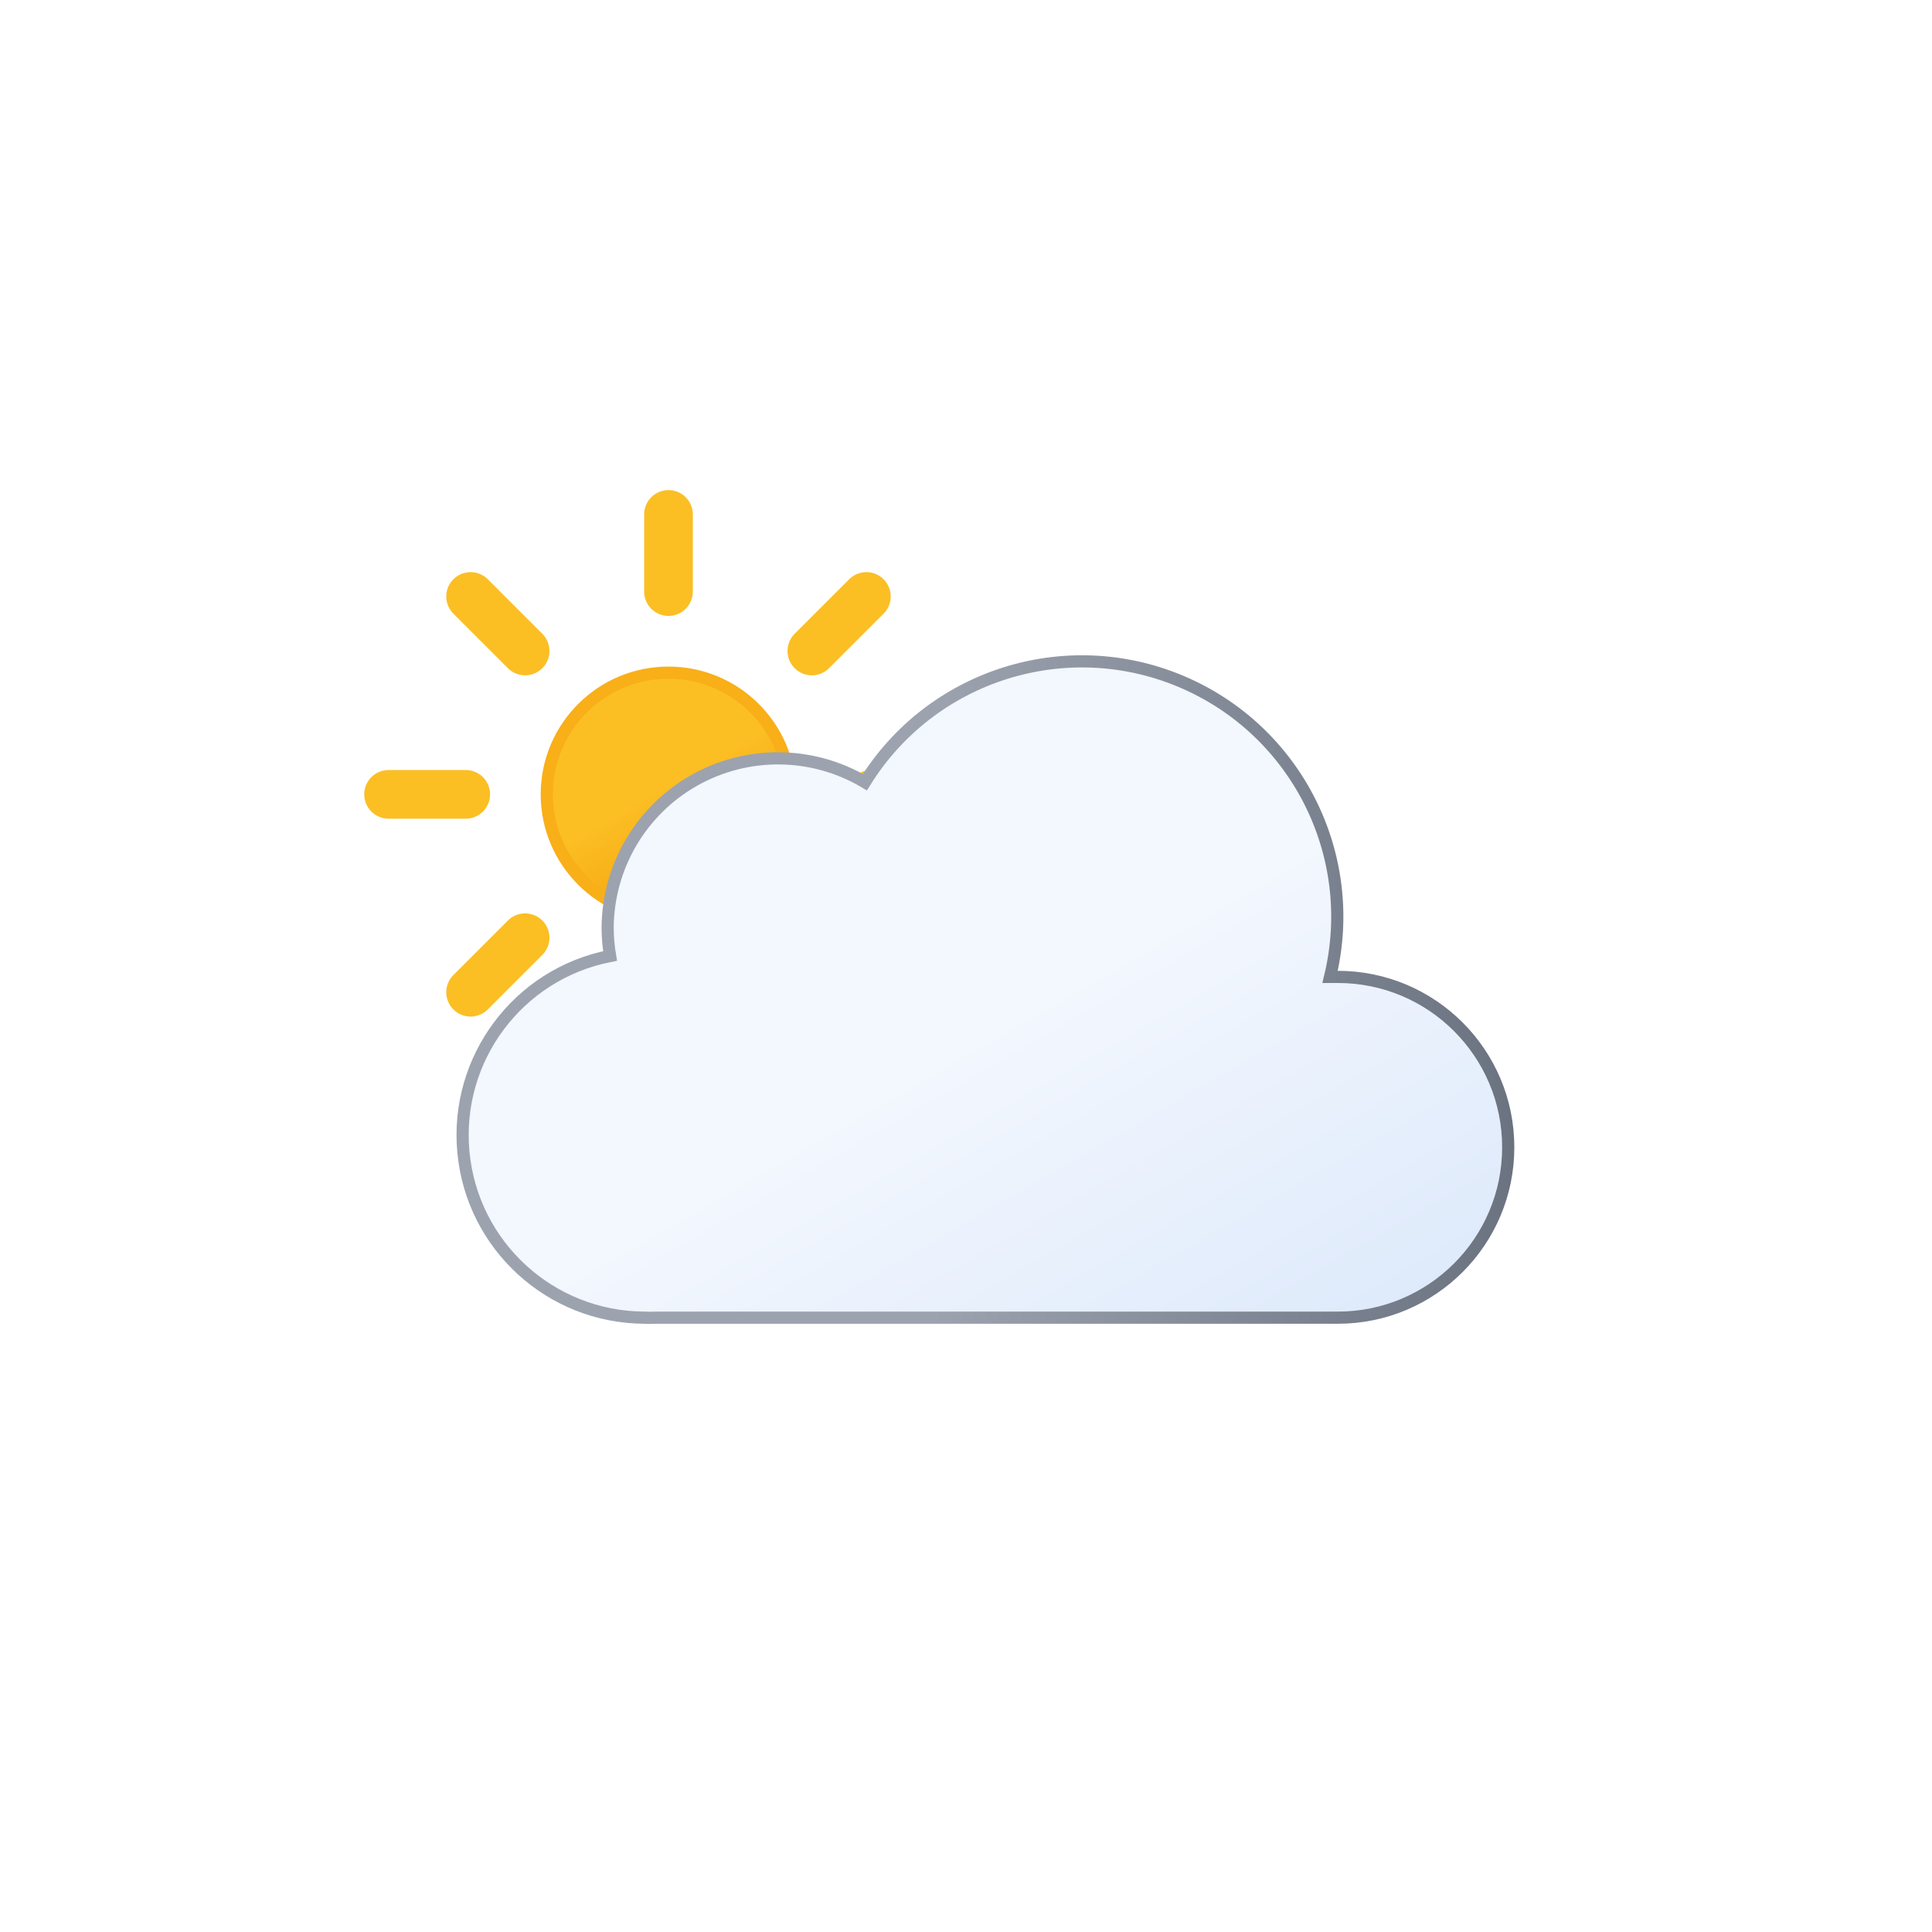
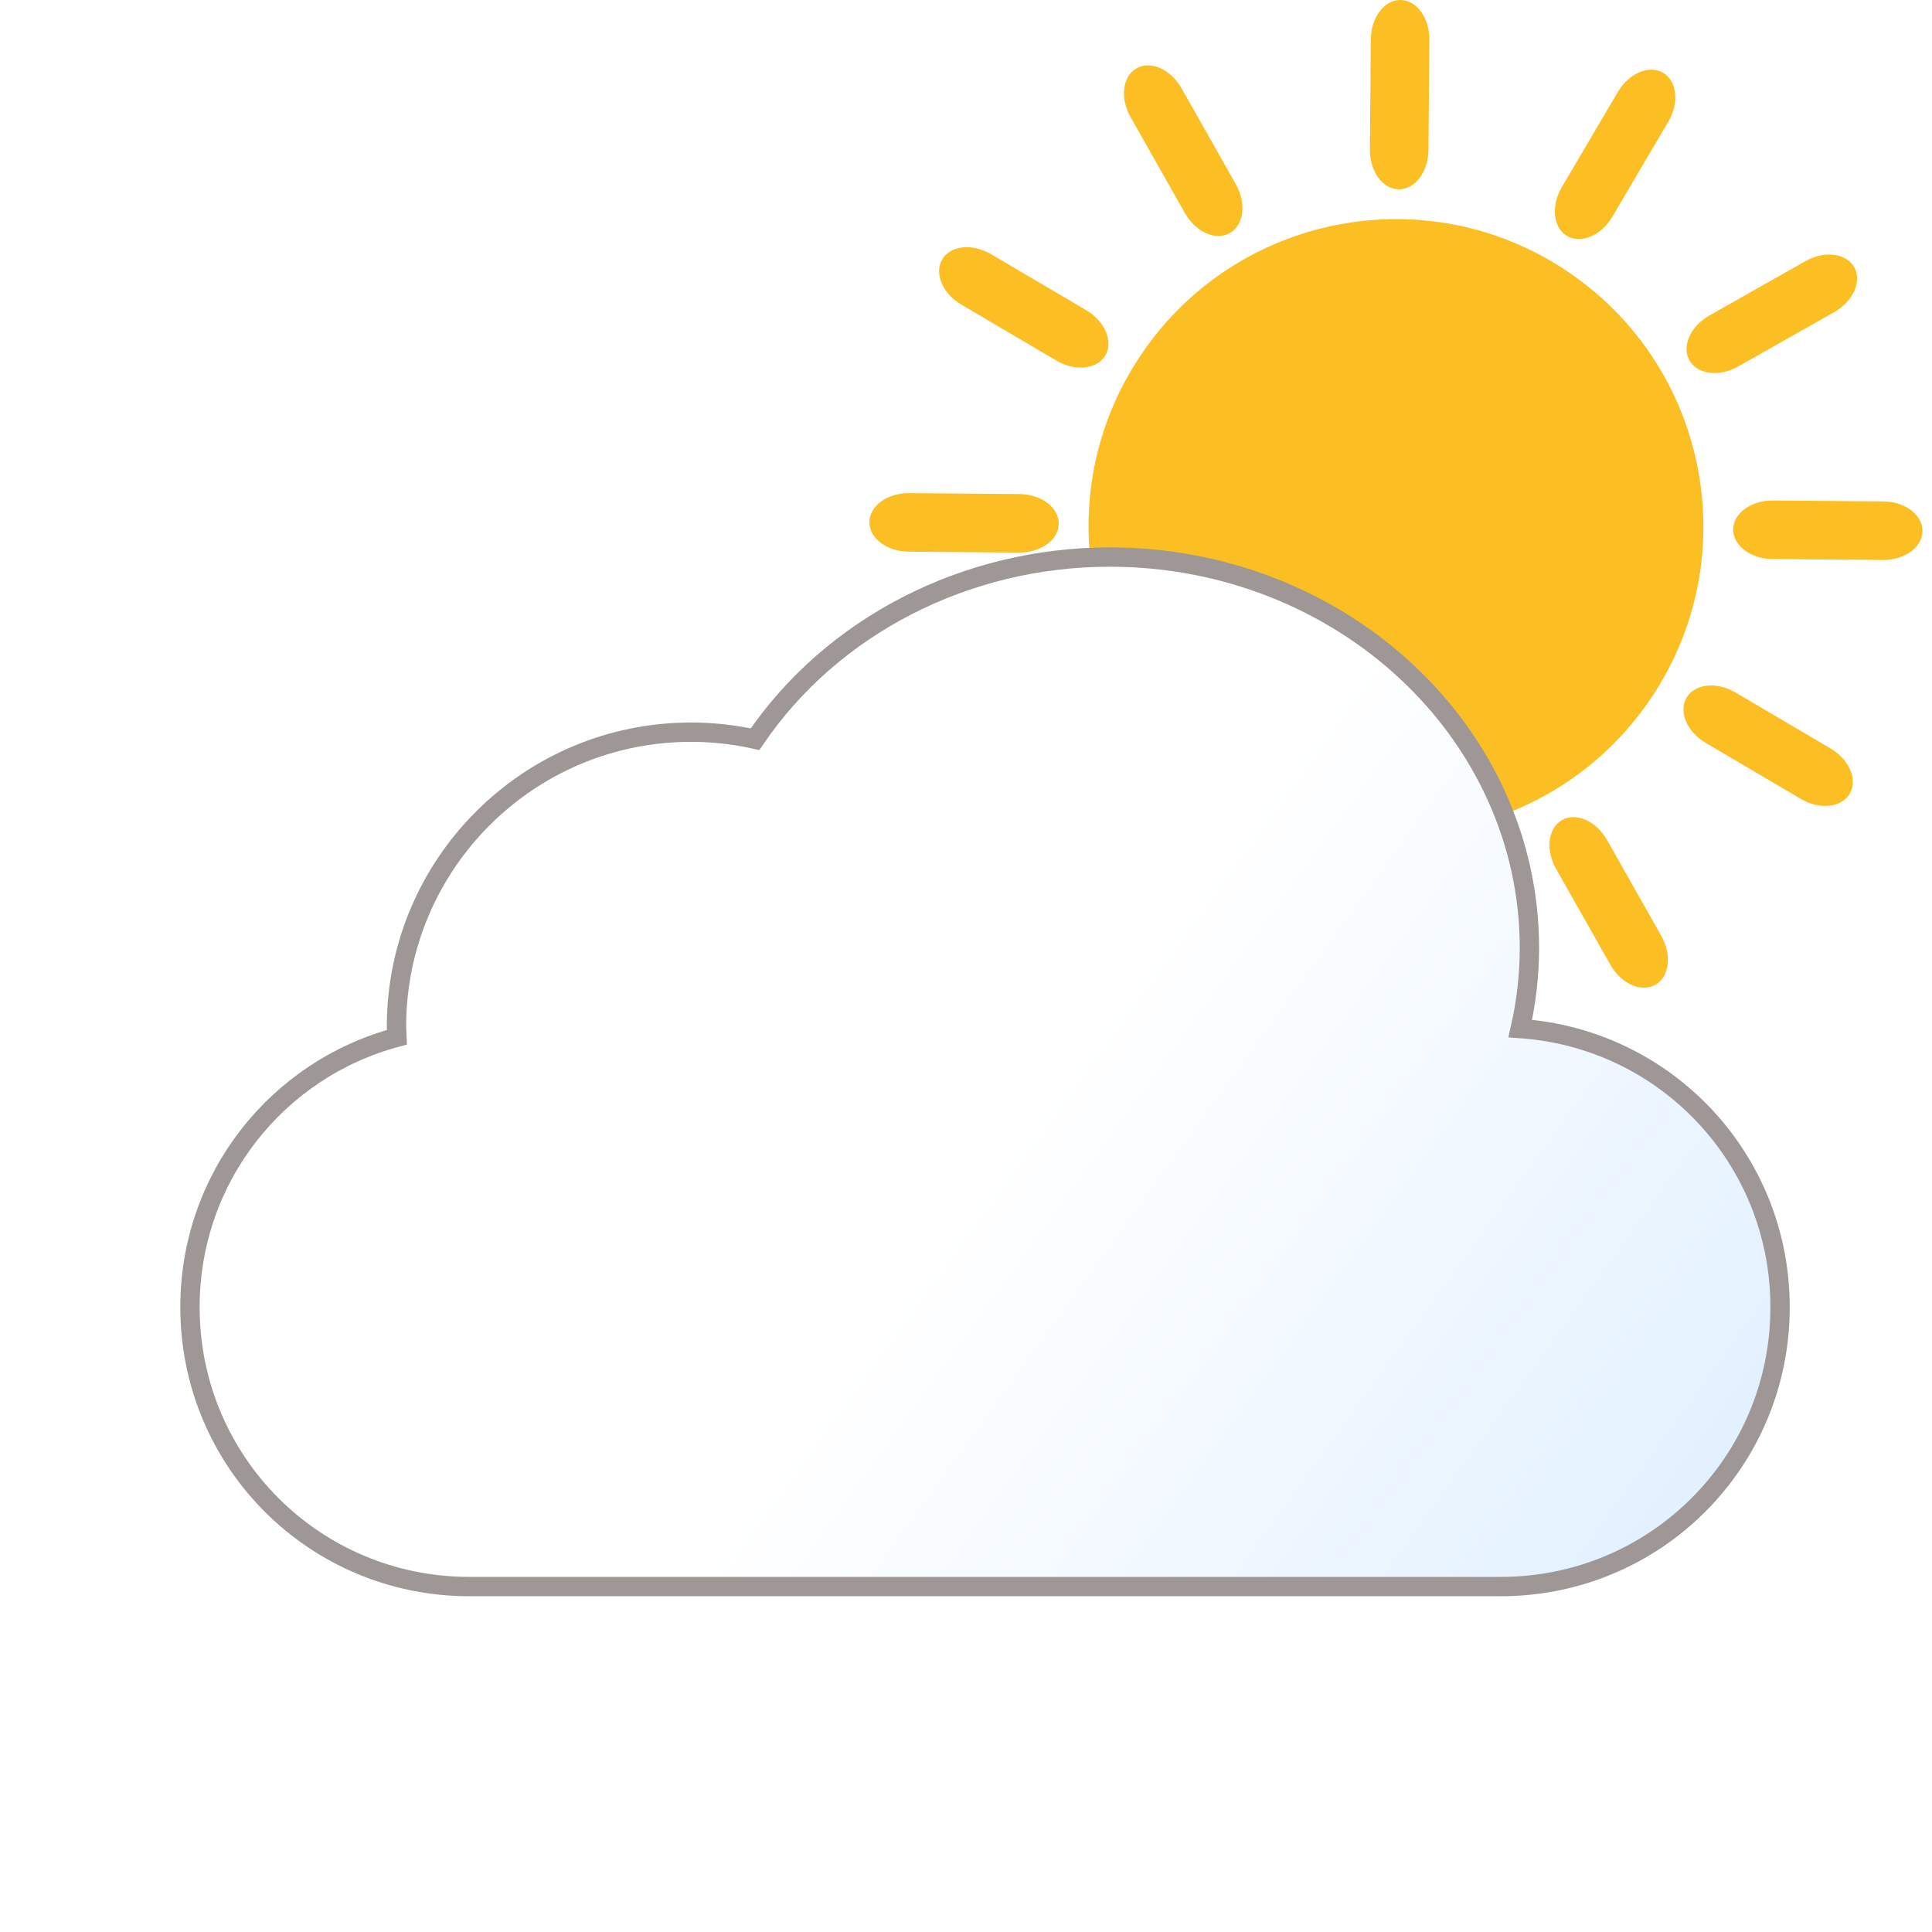
- <svg xmlns="http://www.w3.org/2000/svg" xmlns:xlink="http://www.w3.org/1999/xlink" viewBox="0 0 79.374 79.374" version="1.1" id="svg24" width="300" height="300">
-   <defs id="defs16">
-     <linearGradient id="a" x1="16.5" x2="21.5" y1="19.67" y2="28.33" gradientUnits="userSpaceOnUse" gradientTransform="translate(8.464408,8.634828)">
-       <stop offset="0" stop-color="#fbbf24" id="stop2" />
-       <stop offset=".45" stop-color="#fbbf24" id="stop4" />
-       <stop offset="1" stop-color="#f59e0b" id="stop6" />
+ <svg xmlns="http://www.w3.org/2000/svg" xmlns:xlink="http://www.w3.org/1999/xlink" width="300" height="300" viewBox="0 0 79.375 79.375" version="1.1" id="svg8">
+   <defs id="defs2">
+     <linearGradient xlink:href="#linearGradient840-7" id="linearGradient842-2" x1="71.641" y1="50.063" x2="43.17" y2="29.45" gradientUnits="userSpaceOnUse" gradientTransform="translate(0.03938176,15.98606)" />
+     <linearGradient id="linearGradient840-7">
+       <stop style="stop-color:#dfefff;stop-opacity:1" offset="0" id="stop836-0" />
+       <stop style="stop-color:#ffffff;stop-opacity:1" offset="1" id="stop838-9" />
    </linearGradient>
-     <linearGradient id="b" x1="22.56" x2="39.2" y1="21.96" y2="50.8" gradientUnits="userSpaceOnUse" gradientTransform="translate(8.464408,8.634828)" xlink:href="#b-3">
-       <stop offset="0" stop-color="#f3f7fe" id="stop9" />
-       <stop offset=".45" stop-color="#f3f7fe" id="stop11" />
-       <stop offset="1" stop-color="#deeafb" id="stop13" />
-     </linearGradient>
-     <linearGradient id="c" x1="22.56" y1="21.96" x2="39.2" y2="50.8" gradientUnits="userSpaceOnUse" gradientTransform="translate(4.635777,41.74981)" spreadMethod="pad">
-       <stop offset="0" stop-color="#f3f7fe" id="stop16" />
-       <stop offset="0.45" stop-color="#f3f7fe" id="stop18" />
-       <stop offset="1" stop-color="#deeafb" id="stop20" />
-     </linearGradient>
-     <linearGradient id="b-3" x1="40.76" y1="23" x2="50.83" y2="40.46" gradientUnits="userSpaceOnUse">
-       <stop offset="0" stop-color="#9ca3af" id="stop9-6" />
-       <stop offset="0.45" stop-color="#9ca3af" id="stop11-7" />
-       <stop offset="1" stop-color="#6b7280" id="stop13-5" />
-     </linearGradient>
-     <linearGradient xlink:href="#b-3" id="linearGradient863" x1="18.754" y1="40.657" x2="62.214" y2="40.657" gradientUnits="userSpaceOnUse" />
+     <linearGradient xlink:href="#linearGradient840-7" id="linearGradient8265" gradientUnits="userSpaceOnUse" gradientTransform="translate(0.5685483,14.13392)" x1="71.641" y1="50.063" x2="43.17" y2="29.45" />
  </defs>
-   <circle cx="27.464" cy="32.635" r="5" fill="url(#a)" stroke="#f8af18" stroke-miterlimit="10" stroke-width="0.5" id="circle18" style="fill:url(#a)" />
-   <path fill="none" stroke="#fbbf24" stroke-linecap="round" stroke-miterlimit="10" stroke-width="2" d="m 27.464,24.305 v -3.17 m 0,23 v -3.17 m 5.89,-14.22 2.24,-2.24 m -16.26,16.26 2.24,-2.24 m 0,-11.78 -2.24,-2.24 m 16.26,16.26 -2.24,-2.24 m -17.39,-5.89 h 3.17 m 19.83,0 h -3.17" id="path20" />
-   <path fill="url(#b)" stroke="#e6effc" stroke-miterlimit="10" stroke-width="0.5" d="m 54.964,40.135 h -0.32 a 10.49,10.49 0 0 0 -19.11,-8 7,7 0 0 0 -10.57,6 7.21,7.21 0 0 0 0.1,1.14 7.5,7.5 0 0 0 1.4,14.86 4.19,4.19 0 0 0 0.5,0 v 0 h 28 a 7,7 0 0 0 0,-14 z" id="path22" style="fill:url(#b);fill-opacity:1;stroke:url(#linearGradient863)" />
+   <g id="g2626" transform="translate(59.68548,-9.006778)">
+     <circle style="fill:#fbbf24;fill-opacity:1;stroke:none;stroke-width:0.749;stroke-opacity:1" id="path2142-2" cx="15.167" cy="26.725" r="12.63" transform="rotate(33.93031)" />
+     <g id="g2141" transform="matrix(0.7818722,0.4603503,-0.4603503,0.7818722,40.73042,57.13629)">
+       <rect style="fill:#fbbf24;stroke:none;stroke-width:1.074" id="rect934-9" width="2.651" height="8.573" x="-57.042" y="-24.927" ry="1.787" />
+       <rect style="fill:#fbbf24;stroke:none;stroke-width:1.074" id="rect934-9-1" width="2.651" height="8.573" x="-57.042" y="14.187" ry="1.787" />
+     </g>
+     <g id="g2141-2" transform="matrix(0.446946,0.7896111,-0.7896111,0.446946,21.71282,75.11841)">
+       <rect style="fill:#fbbf24;stroke:none;stroke-width:1.074" id="rect934-9-7" width="2.651" height="8.573" x="-57.042" y="-24.927" ry="1.787" />
+       <rect style="fill:#fbbf24;stroke:none;stroke-width:1.074" id="rect934-9-1-0" width="2.651" height="8.573" x="-57.042" y="14.187" ry="1.787" />
+     </g>
+     <g id="g2141-2-9" transform="matrix(-0.00773894,0.9072963,-0.9072963,-0.00773894,-3.747961,81.18258)">
+       <rect style="fill:#fbbf24;stroke:none;stroke-width:1.074" id="rect934-9-7-3" width="2.651" height="8.573" x="-57.042" y="-24.927" ry="1.787" />
+       <rect style="fill:#fbbf24;stroke:none;stroke-width:1.074" id="rect934-9-1-0-6" width="2.651" height="8.573" x="-57.042" y="14.187" ry="1.787" />
+     </g>
+     <g id="g2141-2-9-0" transform="matrix(-0.4603503,0.7818722,-0.7818722,-0.4603503,-28.82973,73.70391)">
+       <rect style="fill:#fbbf24;stroke:none;stroke-width:1.074" id="rect934-9-7-3-6" width="2.651" height="8.573" x="-57.042" y="-24.927" ry="1.787" />
+       <rect style="fill:#fbbf24;stroke:none;stroke-width:1.074" id="rect934-9-1-0-6-2" width="2.651" height="8.573" x="-57.042" y="14.187" ry="1.787" />
+     </g>
+     <g id="g2141-2-9-0-6" transform="matrix(-0.7896112,0.446946,-0.446946,-0.7896112,-46.81185,54.68631)">
+       <rect style="fill:#fbbf24;stroke:none;stroke-width:1.074" id="rect934-9-7-3-6-1" width="2.651" height="8.573" x="-57.042" y="-24.927" ry="1.787" />
+       <rect style="fill:#fbbf24;stroke:none;stroke-width:1.074" id="rect934-9-1-0-6-2-8" width="2.651" height="8.573" x="-57.042" y="14.187" ry="1.787" />
+     </g>
+     <g id="g2141-2-9-0-6-7" transform="matrix(-0.9072963,-0.00773901,0.00773901,-0.9072963,-52.87602,29.22553)">
+       <rect style="fill:#fbbf24;stroke:none;stroke-width:1.074" id="rect934-9-7-3-6-1-9" width="2.651" height="8.573" x="-57.042" y="-24.927" ry="1.787" />
+       <rect style="fill:#fbbf24;stroke:none;stroke-width:1.074" id="rect934-9-1-0-6-2-8-2" width="2.651" height="8.573" x="-57.042" y="14.187" ry="1.787" />
+     </g>
+   </g>
+   <path id="path14-7-5-36-7" style="fill:url(#linearGradient8265);fill-opacity:1;stroke:#9f9696;stroke-width:0.794;stroke-miterlimit:4;stroke-dasharray:none;stroke-opacity:1" d="m 45.587,22.886 a 17.249,16.073 0 0 0 -14.566,7.484 12.104,12.104 0 0 0 -2.628,-0.289 12.104,12.104 0 0 0 -12.104,12.104 12.104,12.104 0 0 0 0.016,0.431 c -4.906,1.305 -8.5,5.761 -8.5,11.089 0,6.359 5.119,11.478 11.478,11.478 H 61.655 c 6.359,0 11.478,-5.119 11.478,-11.478 0,-6.088 -4.693,-11.036 -10.674,-11.447 A 17.249,16.073 0 0 0 62.836,38.96 17.249,16.073 0 0 0 45.587,22.886 Z" />
</svg>
